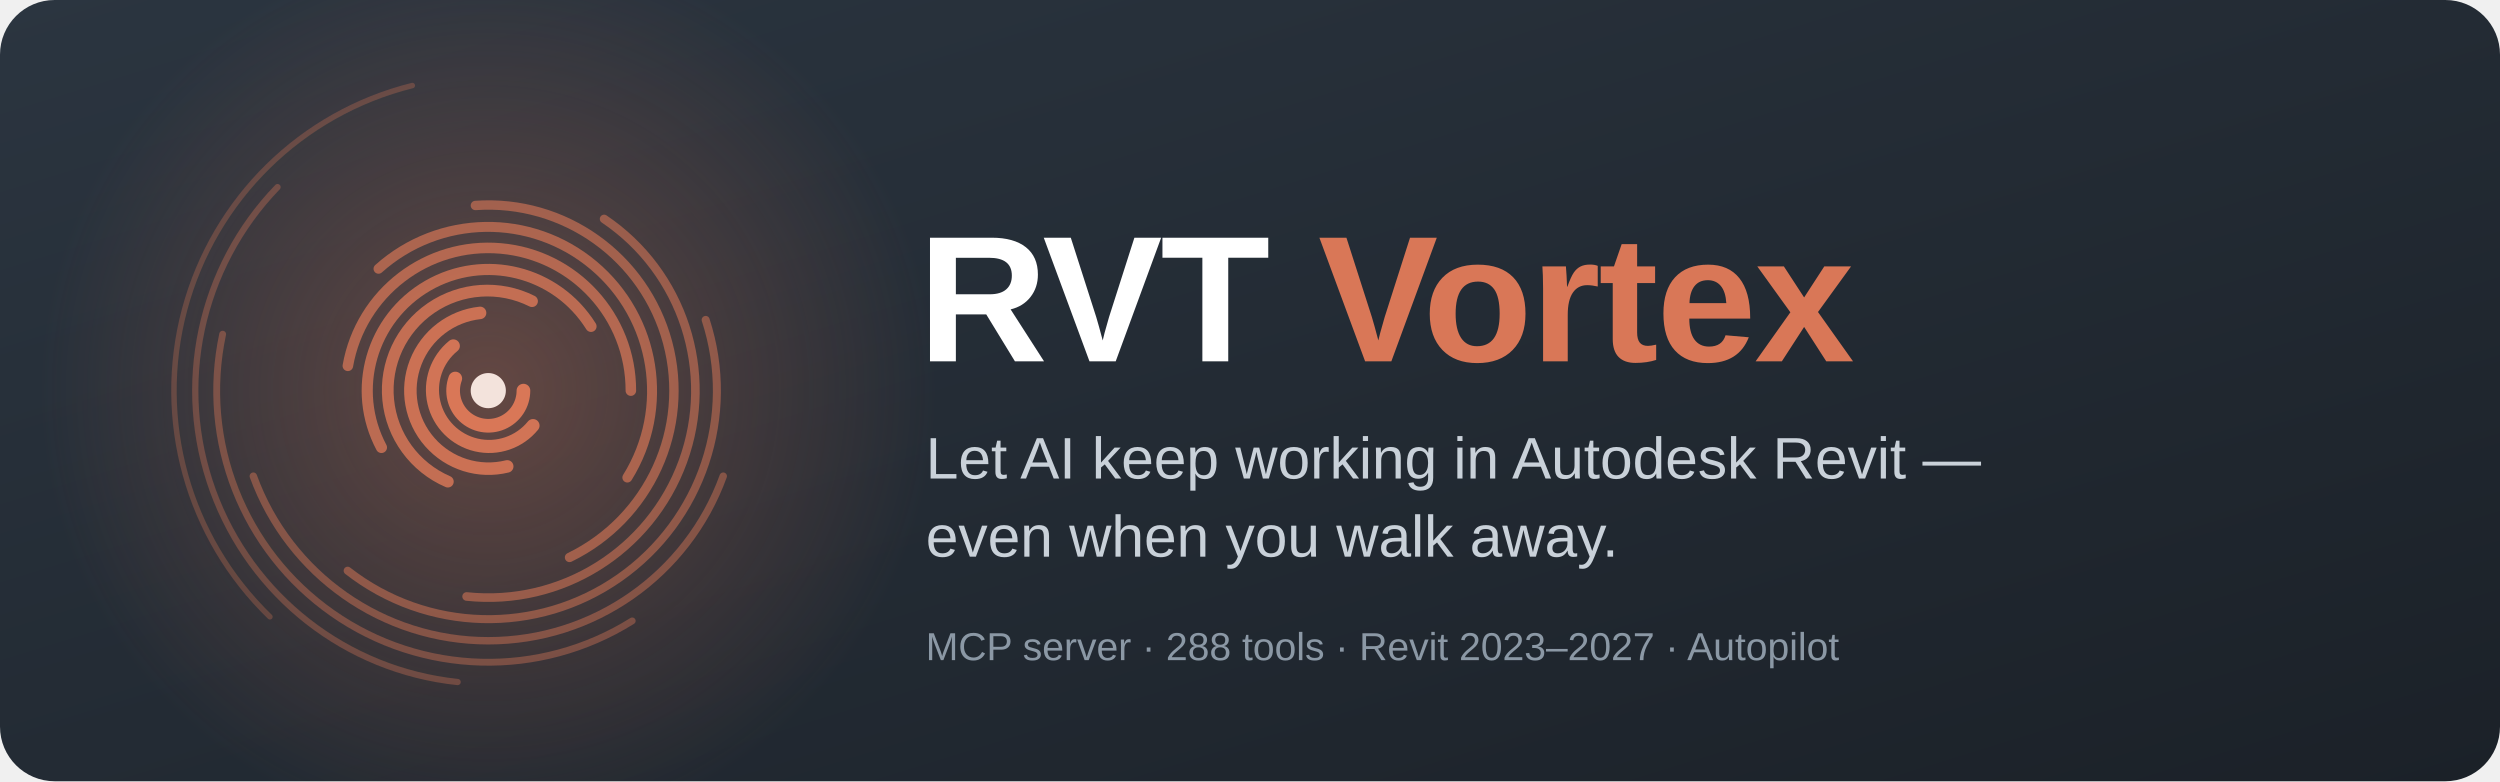
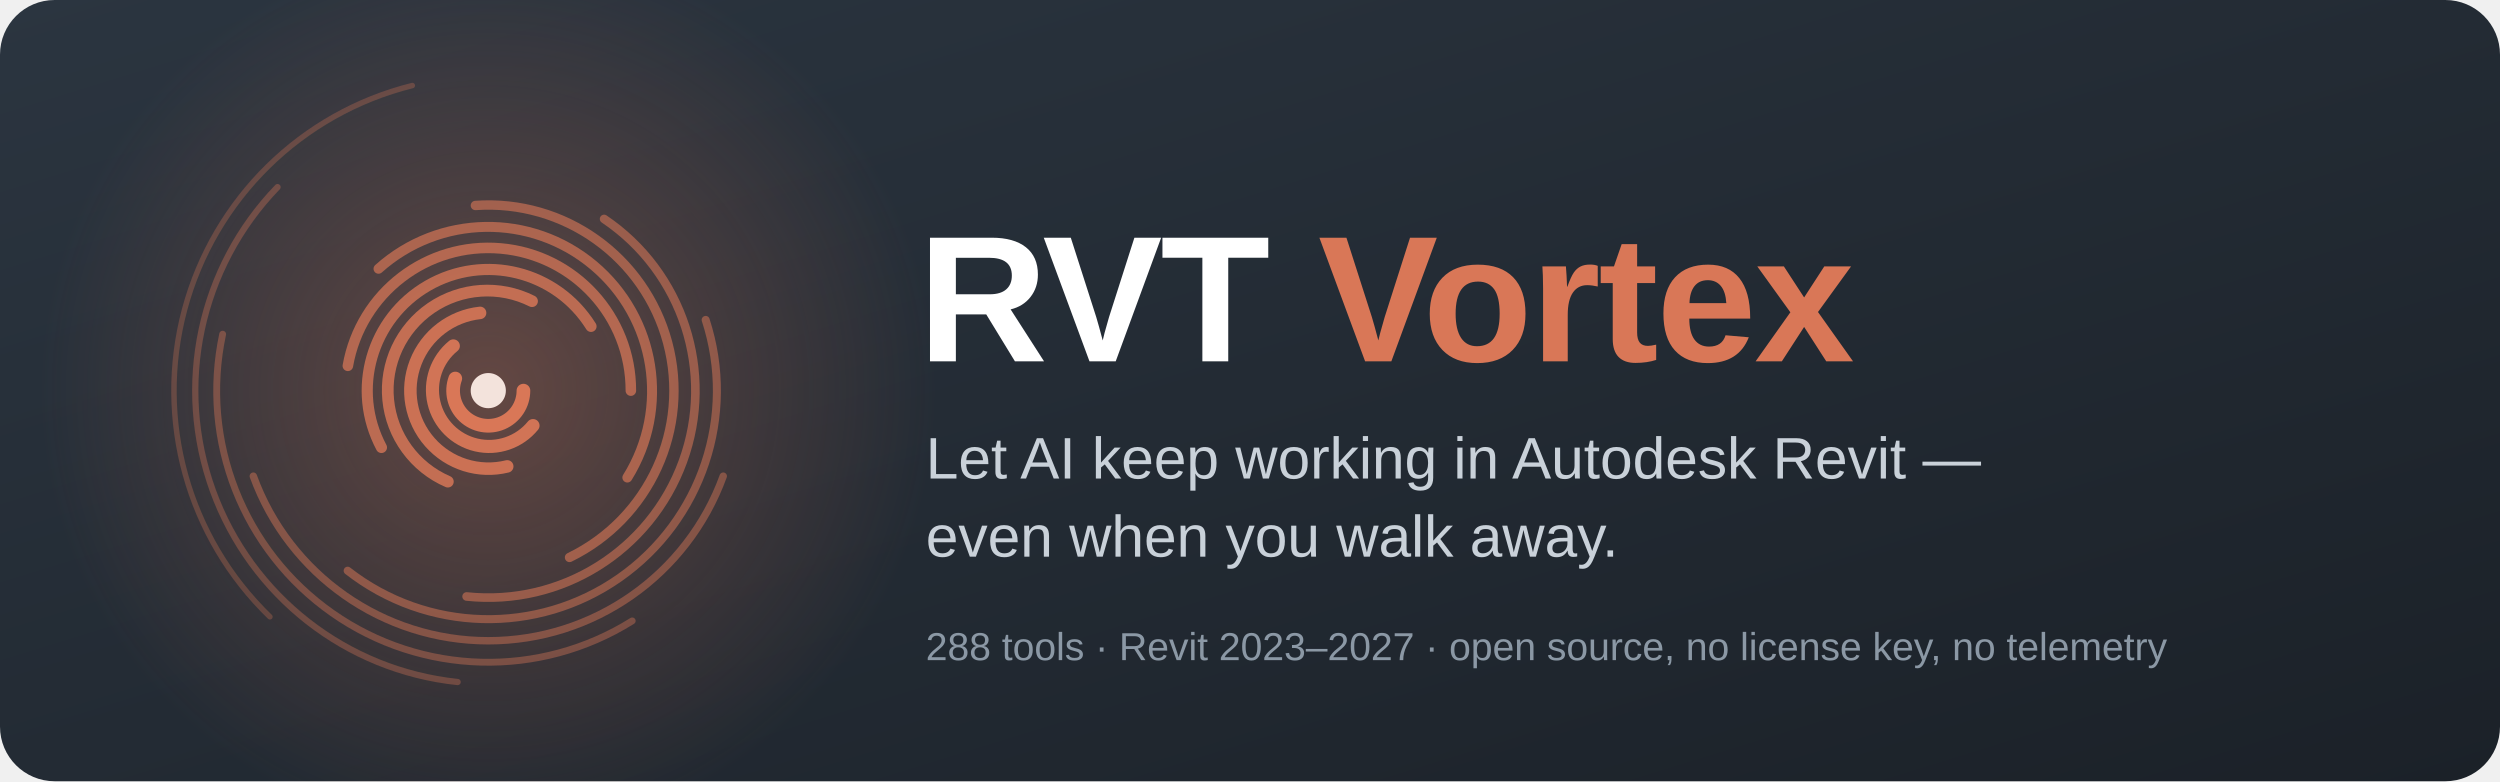
<svg xmlns="http://www.w3.org/2000/svg" width="1280" height="400" viewBox="0 0 1280 400" role="img" aria-label="RVT Vortex — let AI keep working in Autodesk Revit">
+   <style>
+     .turn { transform-box: view-box; transform-origin: 250px 200px; animation: turn 26s linear infinite; }
+     .glow { transform-box: view-box; transform-origin: 250px 200px; animation: breathe 6.5s ease-in-out infinite; }
+     @keyframes turn { to { transform: rotate(-360deg); } }
+     @keyframes breathe { 0%, 100% { opacity: .75; transform: scale(.96); } 50% { opacity: 1; transform: scale(1.04); } }
+     @media (prefers-reduced-motion: reduce) { .turn, .glow { animation: none; } }
+   </style>
  <defs>
    <linearGradient id="bg" x1="0" y1="0" x2="1" y2="1">
      <stop offset="0" stop-color="#2B3540" />
      <stop offset="1" stop-color="#1B2128" />
    </linearGradient>
    <radialGradient id="glow" cx="250" cy="200" r="230" gradientUnits="userSpaceOnUse">
      <stop offset="0" stop-color="#D97757" stop-opacity="0.35" />
      <stop offset="1" stop-color="#D97757" stop-opacity="0" />
    </radialGradient>
  </defs>
  <rect width="1280" height="400" rx="28" fill="url(#bg)" />
-   <circle cx="250" cy="200" r="230" fill="url(#glow)" />
-   <path d="M268.0,200.0 A18,18 0 1 1 233.1,193.8" stroke="#D97757" stroke-width="7.0" stroke-linecap="round" fill="none" opacity="1.00" />
-   <path d="M272.9,217.9 A29,29 0 1 1 232.1,177.1" stroke="#D97757" stroke-width="6.7" stroke-linecap="round" fill="none" opacity="0.94" />
-   <path d="M259.7,238.8 A40,40 0 1 1 245.8,160.2" stroke="#D97757" stroke-width="6.4" stroke-linecap="round" fill="none" opacity="0.89" />
-   <path d="M229.3,246.6 A51,51 0 1 1 272.4,154.2" stroke="#D97757" stroke-width="6.0" stroke-linecap="round" fill="none" opacity="0.83" />
-   <path d="M195.3,229.1 A62,62 0 0 1 302.6,167.1" stroke="#D97757" stroke-width="5.7" stroke-linecap="round" fill="none" opacity="0.78" />
-   <path d="M178.1,187.3 A73,73 0 0 1 323.0,200.0" stroke="#D97757" stroke-width="5.4" stroke-linecap="round" fill="none" opacity="0.72" />
-   <path d="M193.8,137.6 A84,84 0 0 1 321.2,244.5" stroke="#D97757" stroke-width="5.1" stroke-linecap="round" fill="none" opacity="0.67" />
-   <path d="M243.4,105.2 A95,95 0 0 1 291.6,285.4" stroke="#D97757" stroke-width="4.8" stroke-linecap="round" fill="none" opacity="0.61" />
-   <path d="M309.3,112.1 A106,106 0 0 1 238.9,305.4" stroke="#D97757" stroke-width="4.4" stroke-linecap="round" fill="none" opacity="0.56" />
-   <path d="M361.3,163.8 A117,117 0 0 1 178.0,292.2" stroke="#D97757" stroke-width="4.1" stroke-linecap="round" fill="none" opacity="0.51" />
-   <path d="M370.3,243.8 A128,128 0 0 1 129.7,243.8" stroke="#D97757" stroke-width="3.8" stroke-linecap="round" fill="none" opacity="0.45" />
-   <path d="M323.7,317.9 A139,139 0 0 1 114.0,171.1" stroke="#D97757" stroke-width="3.5" stroke-linecap="round" fill="none" opacity="0.40" />
-   <path d="M234.3,349.2 A150,150 0 0 1 142.1,95.8" stroke="#D97757" stroke-width="3.2" stroke-linecap="round" fill="none" opacity="0.34" />
-   <path d="M138.2,315.8 A161,161 0 0 1 211.1,43.8" stroke="#D97757" stroke-width="2.8" stroke-linecap="round" fill="none" opacity="0.29" />
+   <circle class="glow" cx="250" cy="200" r="230" fill="url(#glow)" />
+   <g class="turn">
+     <path d="M268.0,200.0 A18,18 0 1 1 233.1,193.8" stroke="#D97757" stroke-width="7.0" stroke-linecap="round" fill="none" opacity="1.00" />
+     <path d="M272.9,217.9 A29,29 0 1 1 232.1,177.1" stroke="#D97757" stroke-width="6.7" stroke-linecap="round" fill="none" opacity="0.94" />
+     <path d="M259.7,238.8 A40,40 0 1 1 245.8,160.2" stroke="#D97757" stroke-width="6.4" stroke-linecap="round" fill="none" opacity="0.89" />
+     <path d="M229.3,246.6 A51,51 0 1 1 272.4,154.2" stroke="#D97757" stroke-width="6.0" stroke-linecap="round" fill="none" opacity="0.83" />
+     <path d="M195.3,229.1 A62,62 0 0 1 302.6,167.1" stroke="#D97757" stroke-width="5.7" stroke-linecap="round" fill="none" opacity="0.78" />
+     <path d="M178.1,187.3 A73,73 0 0 1 323.0,200.0" stroke="#D97757" stroke-width="5.4" stroke-linecap="round" fill="none" opacity="0.72" />
+     <path d="M193.8,137.6 A84,84 0 0 1 321.2,244.5" stroke="#D97757" stroke-width="5.1" stroke-linecap="round" fill="none" opacity="0.67" />
+     <path d="M243.4,105.2 A95,95 0 0 1 291.6,285.4" stroke="#D97757" stroke-width="4.8" stroke-linecap="round" fill="none" opacity="0.61" />
+     <path d="M309.3,112.1 A106,106 0 0 1 238.9,305.4" stroke="#D97757" stroke-width="4.4" stroke-linecap="round" fill="none" opacity="0.56" />
+     <path d="M361.3,163.8 A117,117 0 0 1 178.0,292.2" stroke="#D97757" stroke-width="4.1" stroke-linecap="round" fill="none" opacity="0.51" />
+     <path d="M370.3,243.8 A128,128 0 0 1 129.7,243.8" stroke="#D97757" stroke-width="3.8" stroke-linecap="round" fill="none" opacity="0.45" />
+     <path d="M323.7,317.9 A139,139 0 0 1 114.0,171.1" stroke="#D97757" stroke-width="3.5" stroke-linecap="round" fill="none" opacity="0.40" />
+     <path d="M234.3,349.2 A150,150 0 0 1 142.1,95.8" stroke="#D97757" stroke-width="3.2" stroke-linecap="round" fill="none" opacity="0.34" />
+     <path d="M138.2,315.8 A161,161 0 0 1 211.1,43.8" stroke="#D97757" stroke-width="2.8" stroke-linecap="round" fill="none" opacity="0.29" />
+   </g>
  <circle cx="250" cy="200" r="9" fill="#F3E3DC" />
  <text x="470" y="185" font-family="Segoe UI, Helvetica Neue, Arial, sans-serif" font-size="92" font-weight="700" fill="#FFFFFF" letter-spacing="-1">RVT <tspan fill="#D97757">Vortex</tspan>
  </text>
  <text x="474" y="245" font-family="Segoe UI, Helvetica Neue, Arial, sans-serif" font-size="30" fill="#C9D1D9">Let AI keep working in Autodesk Revit —</text>
  <text x="474" y="285" font-family="Segoe UI, Helvetica Neue, Arial, sans-serif" font-size="30" fill="#C9D1D9">even when you walk away.</text>
-   <text x="474" y="338" font-family="Segoe UI, Helvetica Neue, Arial, sans-serif" font-size="20" fill="#8B98A5">MCP server · 288 tools · Revit 2023–2027 · Autopilot</text>
+   <text x="474" y="338" font-family="Segoe UI, Helvetica Neue, Arial, sans-serif" font-size="20" fill="#8B98A5">288 tools · Revit 2023–2027 · open source, no license key, no telemetry</text>
</svg>
